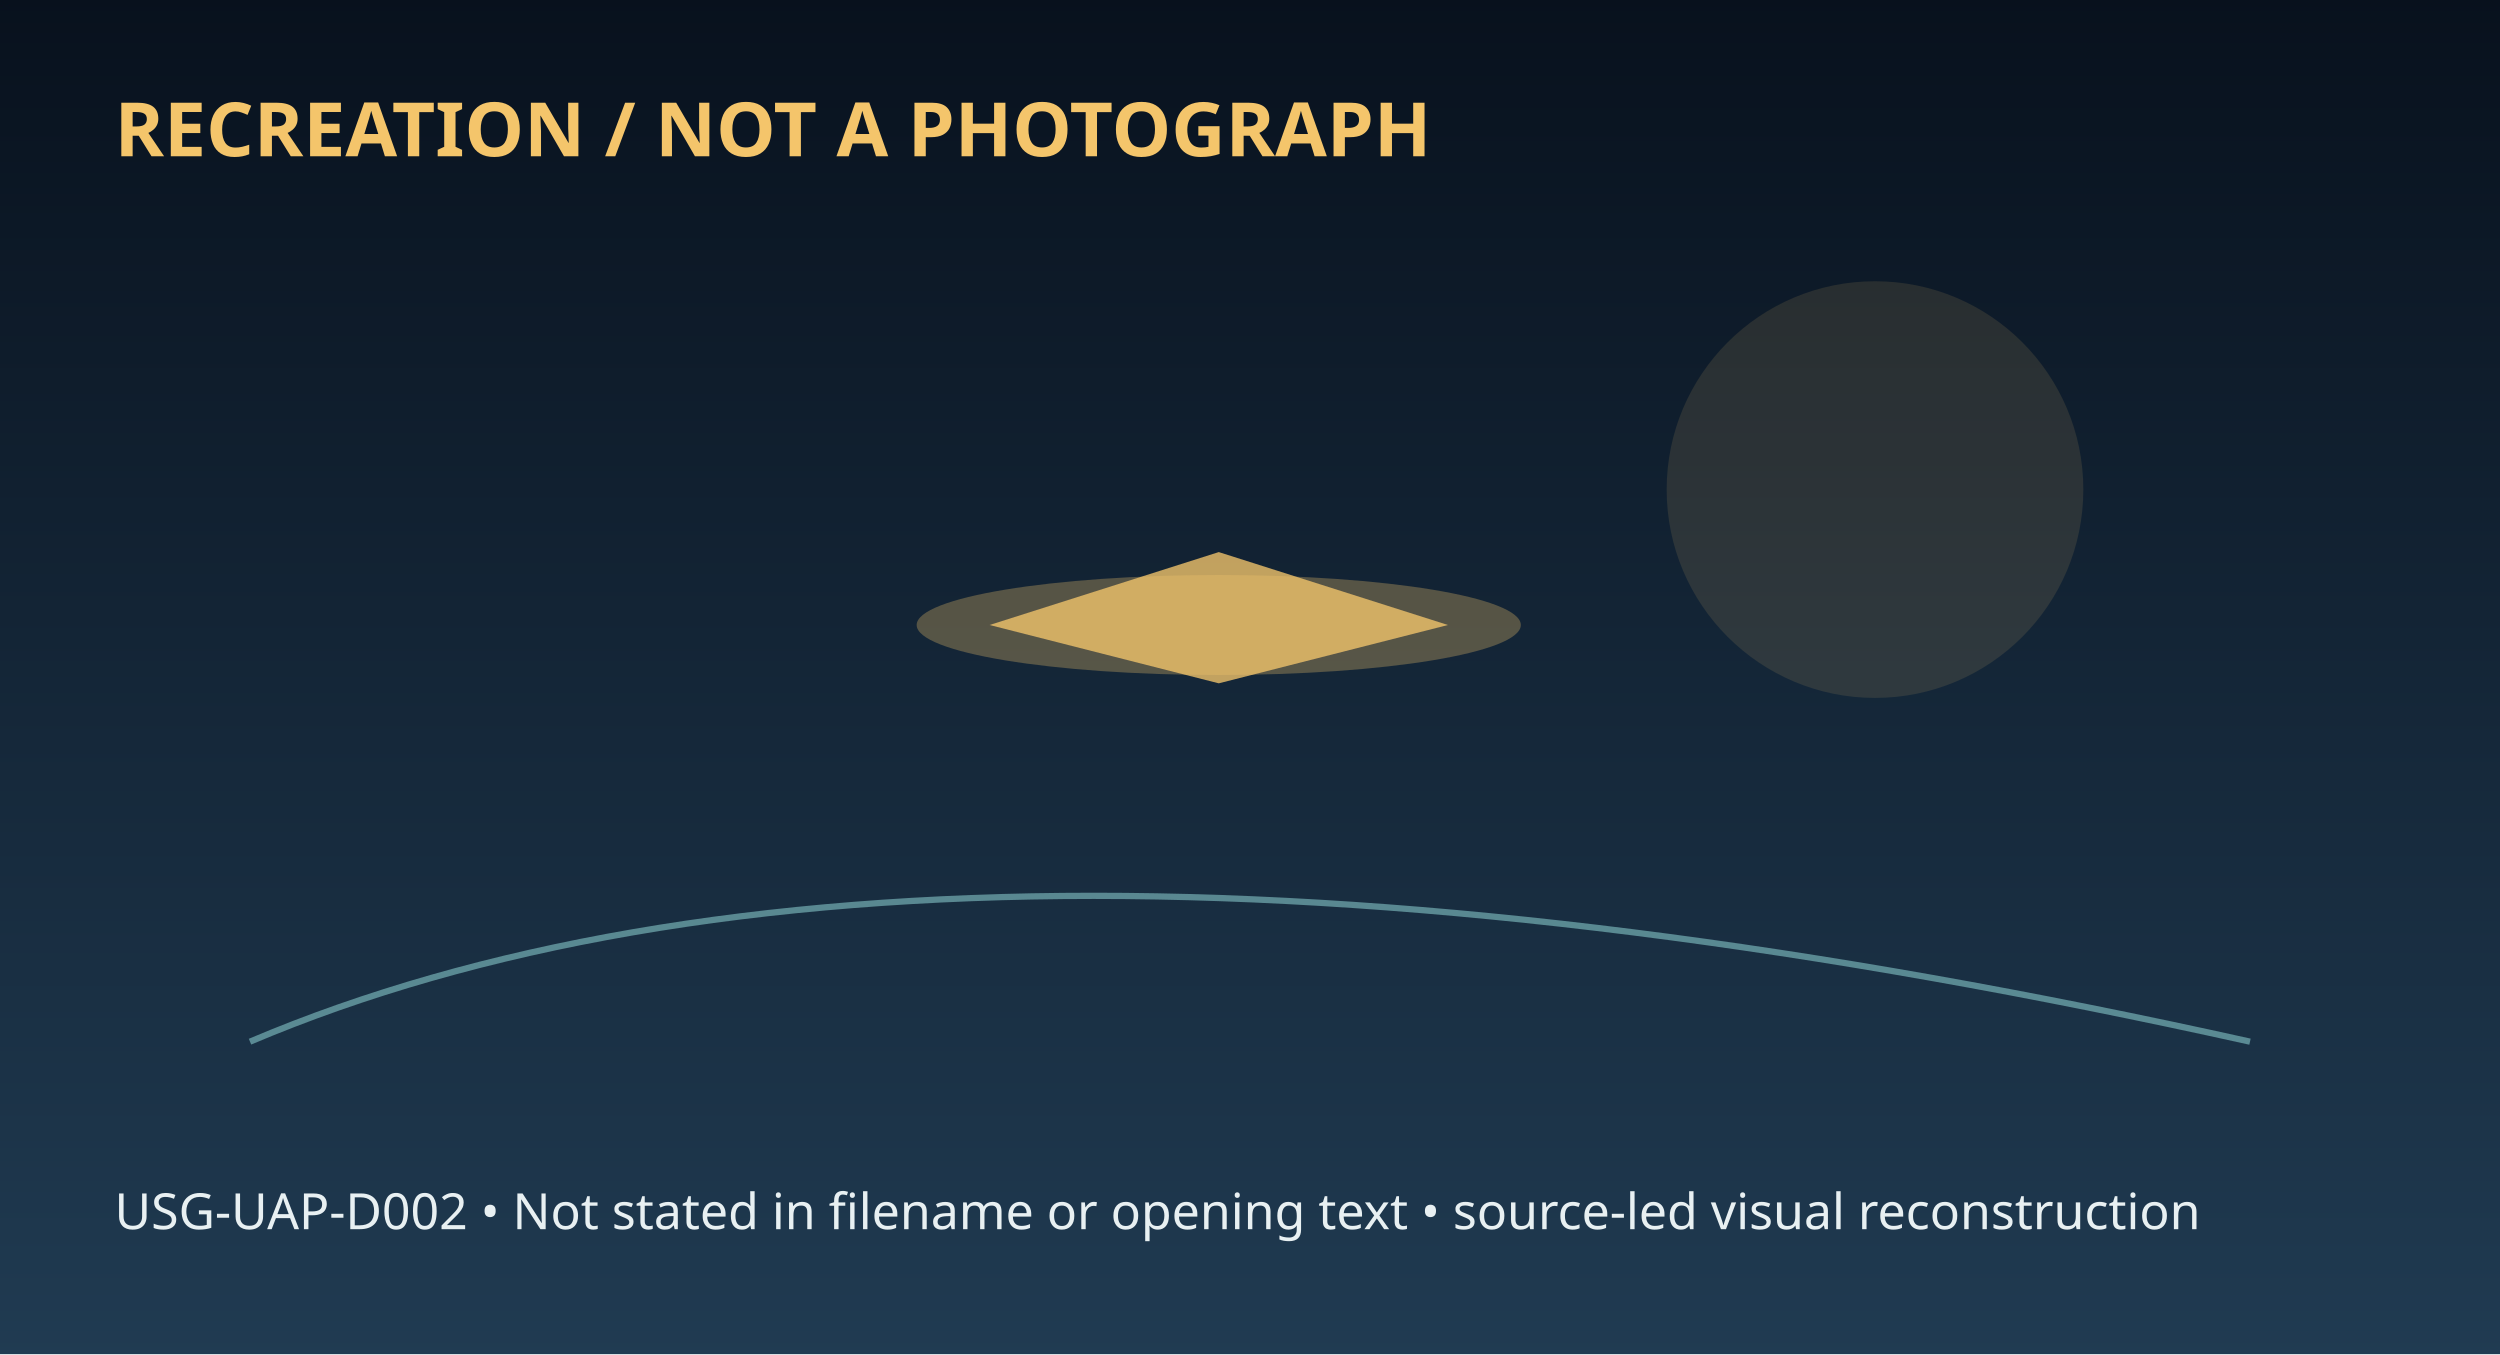
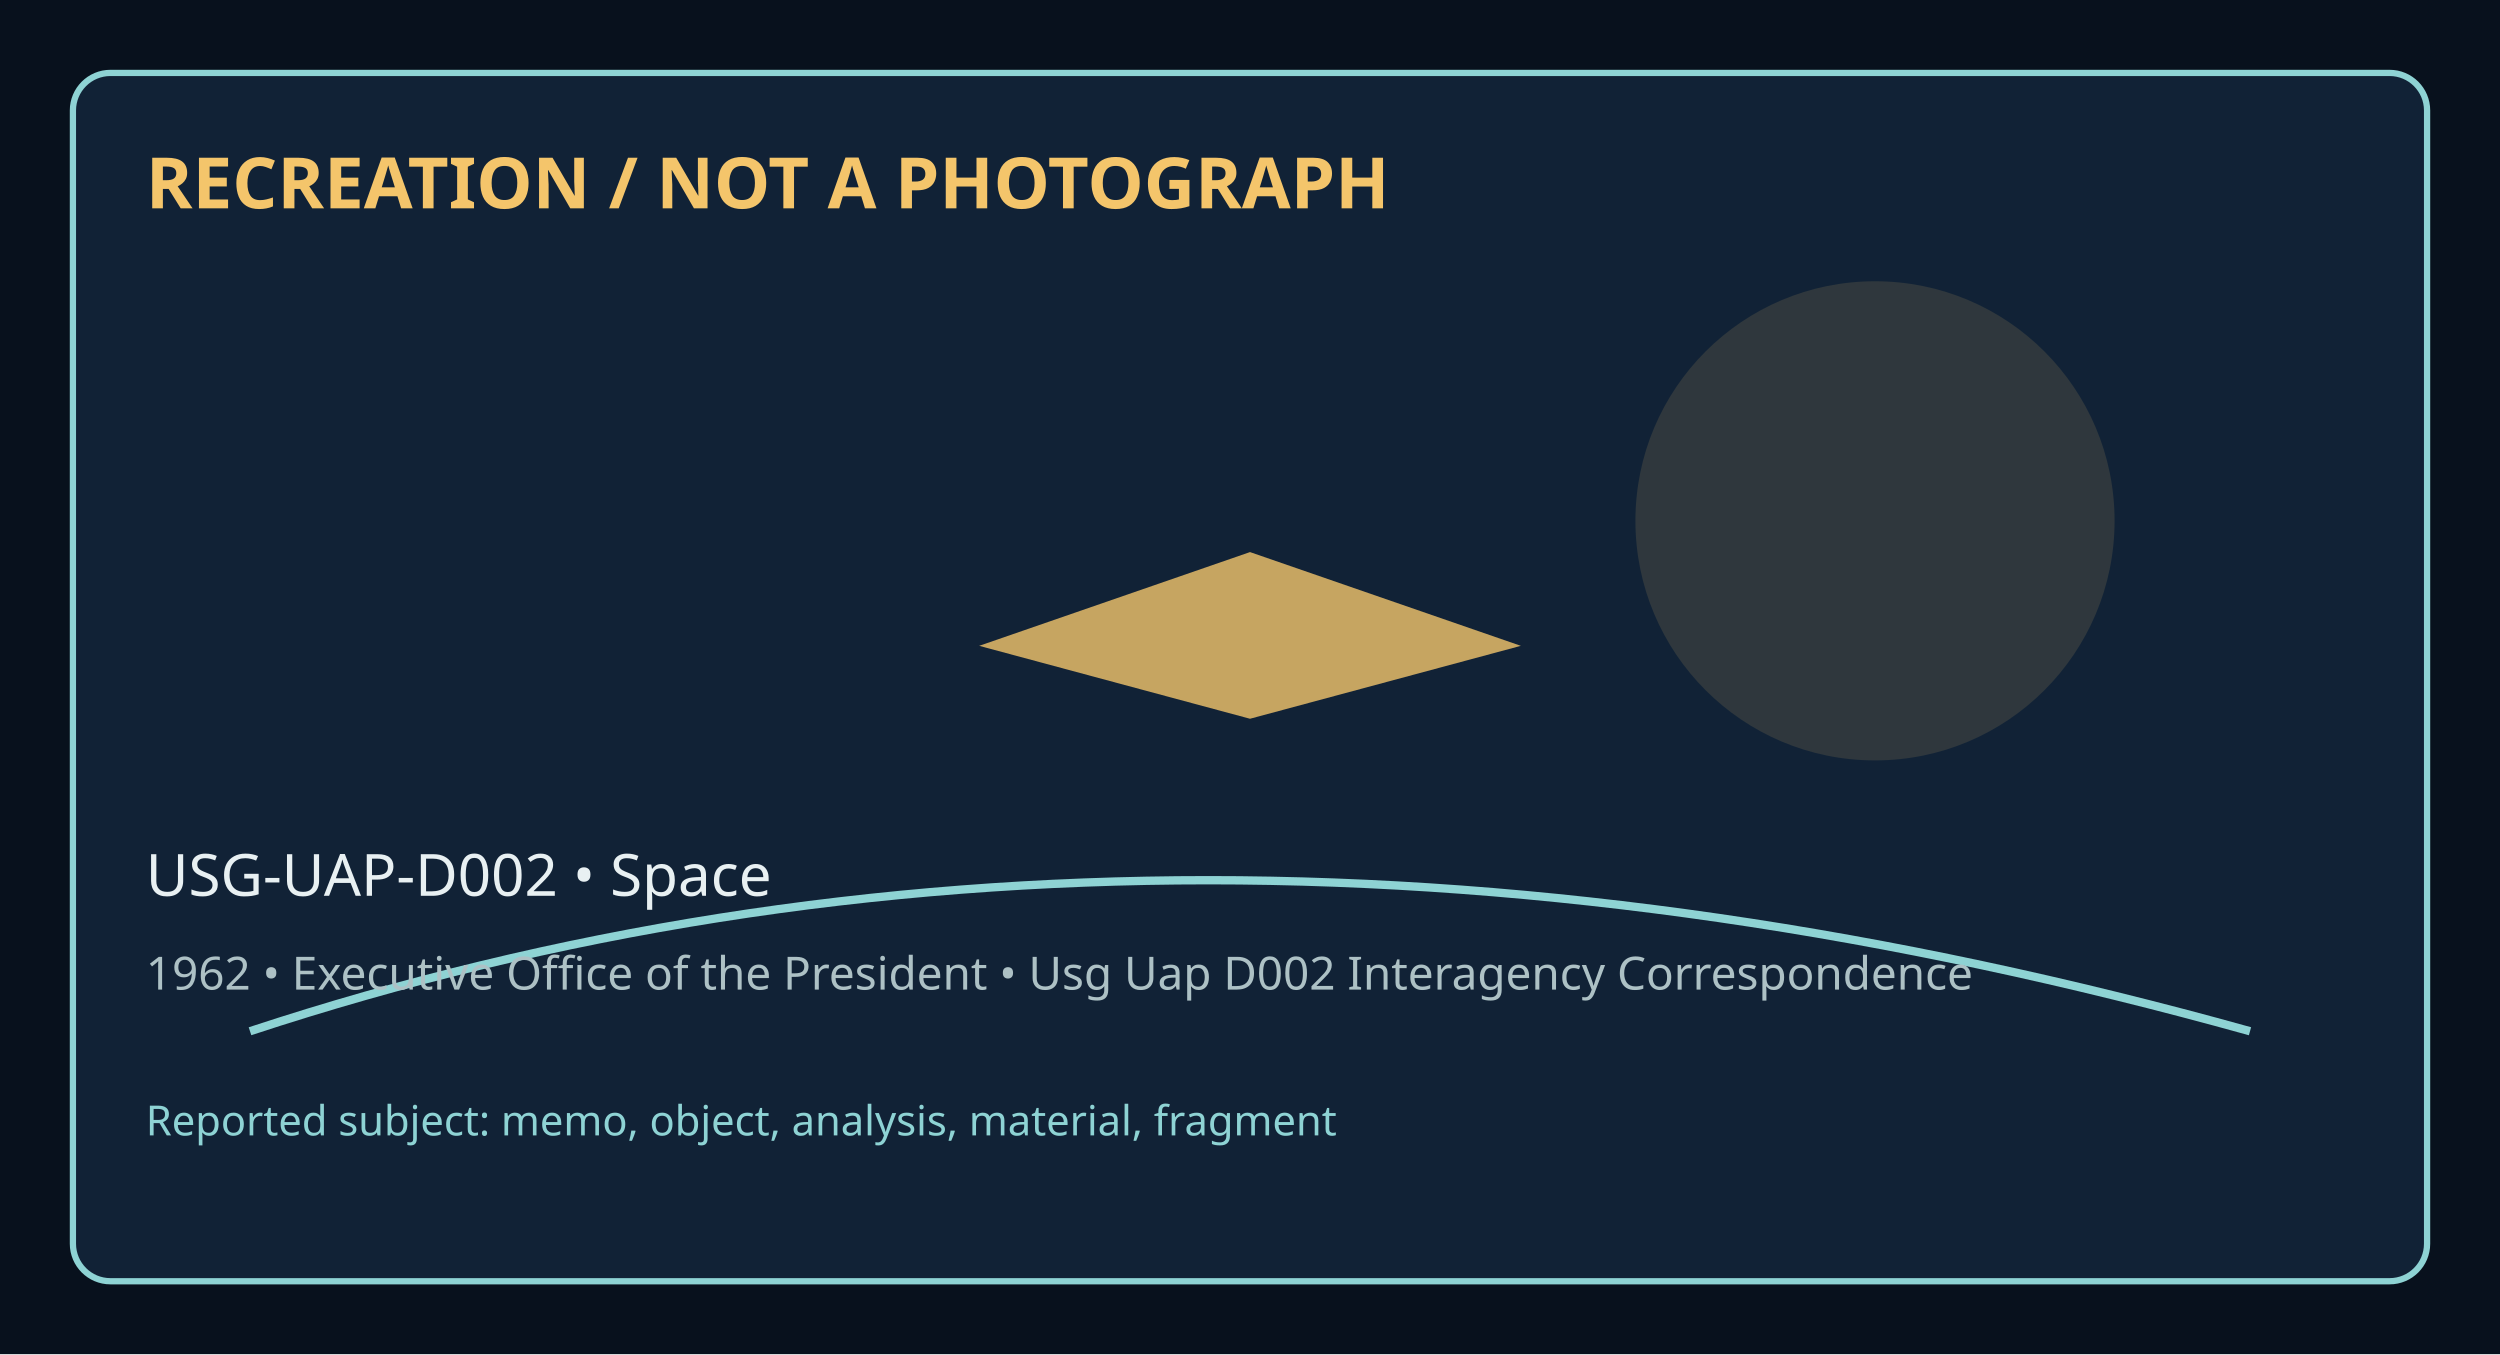
<svg xmlns="http://www.w3.org/2000/svg" viewBox="0 0 1200 650">
-   <defs>
-     <linearGradient id="g" x2="0" y2="1">
-       <stop stop-color="#08111d" />
-       <stop offset="1" stop-color="#203b52" />
-     </linearGradient>
-   </defs>
-   <rect width="1200" height="650" fill="url(#g)" />
-   <circle cx="900" cy="235" r="100" fill="#f4c56b" opacity=".12" />
-   <path d="M120 500 Q450 360 1080 500" fill="none" stroke="#8ed3d4" stroke-width="3" opacity=".55" />
-   <path d="M475 300 l110 -35 110 35 -110 28z" fill="#f4c56b" opacity=".78" />
-   <ellipse cx="585" cy="300" rx="145" ry="24" fill="#f4c56b" opacity=".3" />
-   <text x="55" y="75" fill="#f4c56b" font-family="sans-serif" font-size="36" font-weight="700">RECREATION / NOT A PHOTOGRAPH</text>
-   <text x="55" y="590" fill="#e8f0f2" font-family="sans-serif" font-size="24">USG-UAP-D002 • Not stated in filename or opening text • source-led visual reconstruction</text>
+   <rect width="1200" height="650" fill="#08111d" />
+   <rect x="35" y="35" width="1130" height="580" rx="18" fill="#112236" stroke="#8ed3d4" stroke-width="3" />
+   <circle cx="900" cy="250" r="115" fill="#f4c56b" opacity=".13" />
+   <path d="M120 495 Q560 350 1080 495" fill="none" stroke="#8ed3d4" stroke-width="4" />
+   <path d="M470 310 L600 265 L730 310 L600 345 Z" fill="#f4c56b" opacity=".8" />
+   <text x="70" y="100" fill="#f4c56b" font-family="sans-serif" font-size="34" font-weight="700">RECREATION / NOT A PHOTOGRAPH</text>
+   <text x="70" y="430" fill="#e8f0f2" font-family="sans-serif" font-size="28">USG-UAP-D002 • Space</text>
+   <text x="70" y="475" fill="#adc1c5" font-family="sans-serif" font-size="22">1962 • Executive Office of the President • Usg Uap D002 Interagency Correspondence</text>
+   <text x="70" y="545" fill="#8ed3d4" font-family="sans-serif" font-size="20">Reported subject: memo, object, analysis, material, fragment</text>
</svg>
